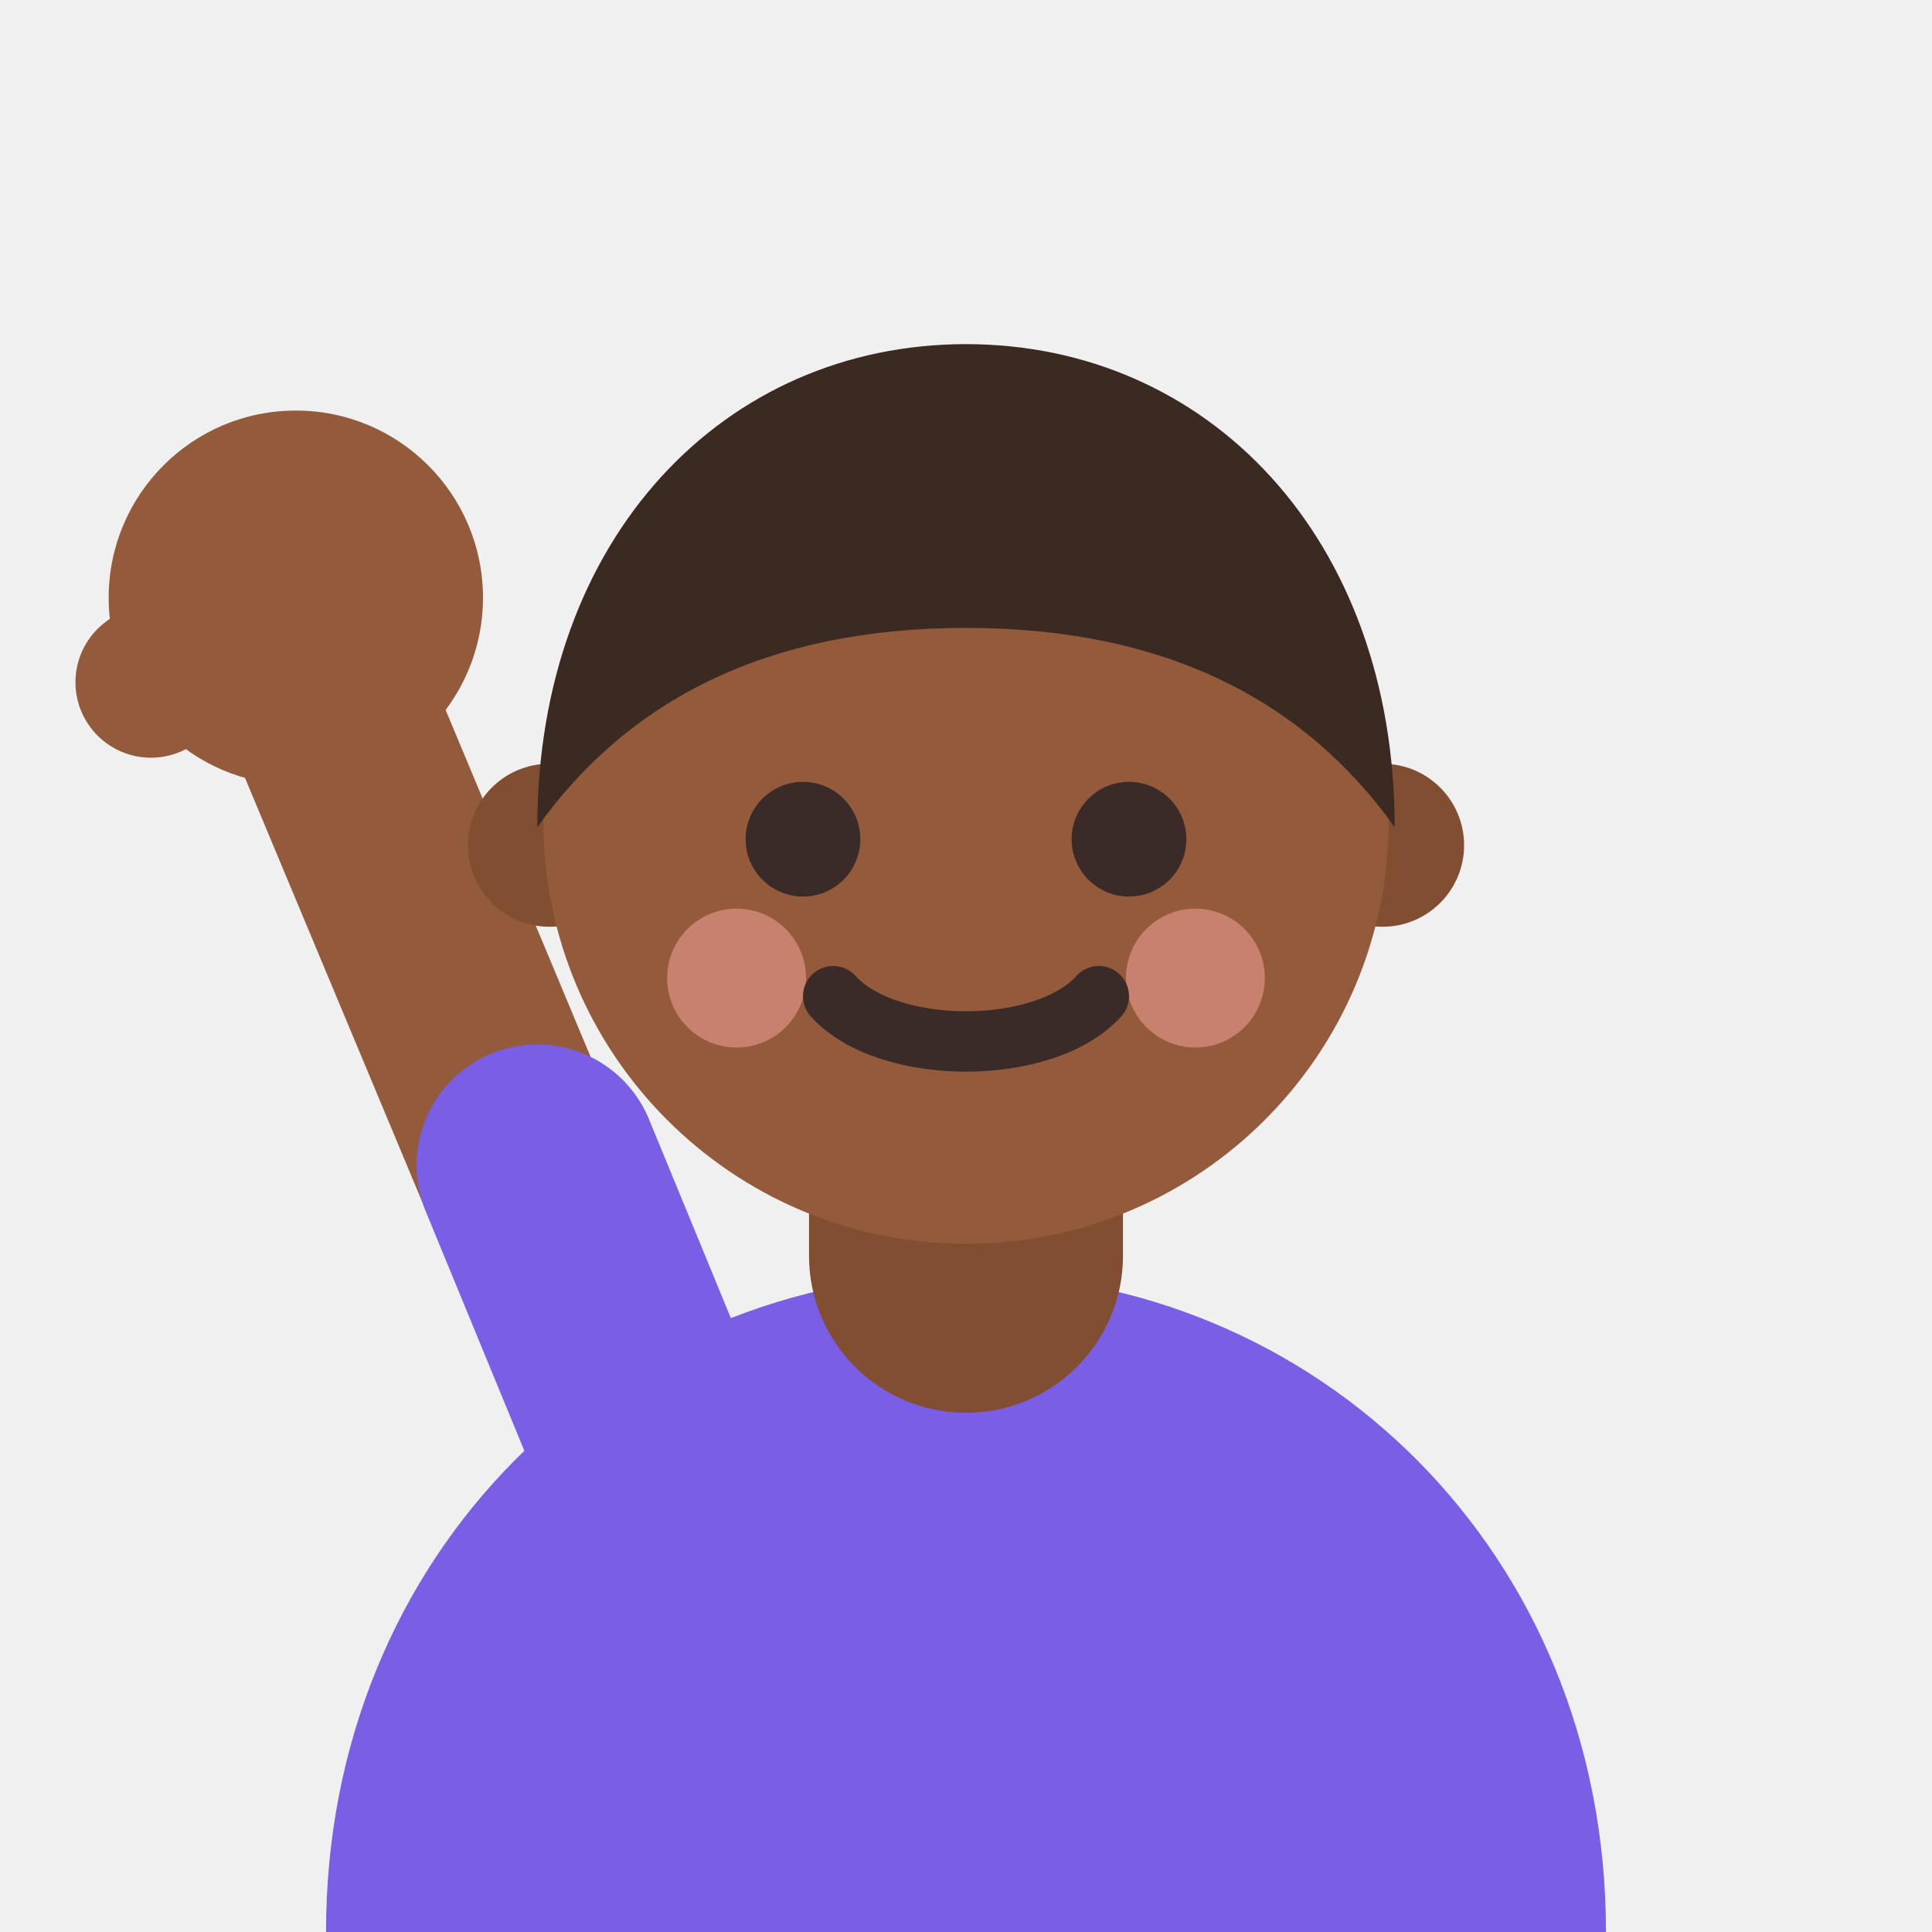
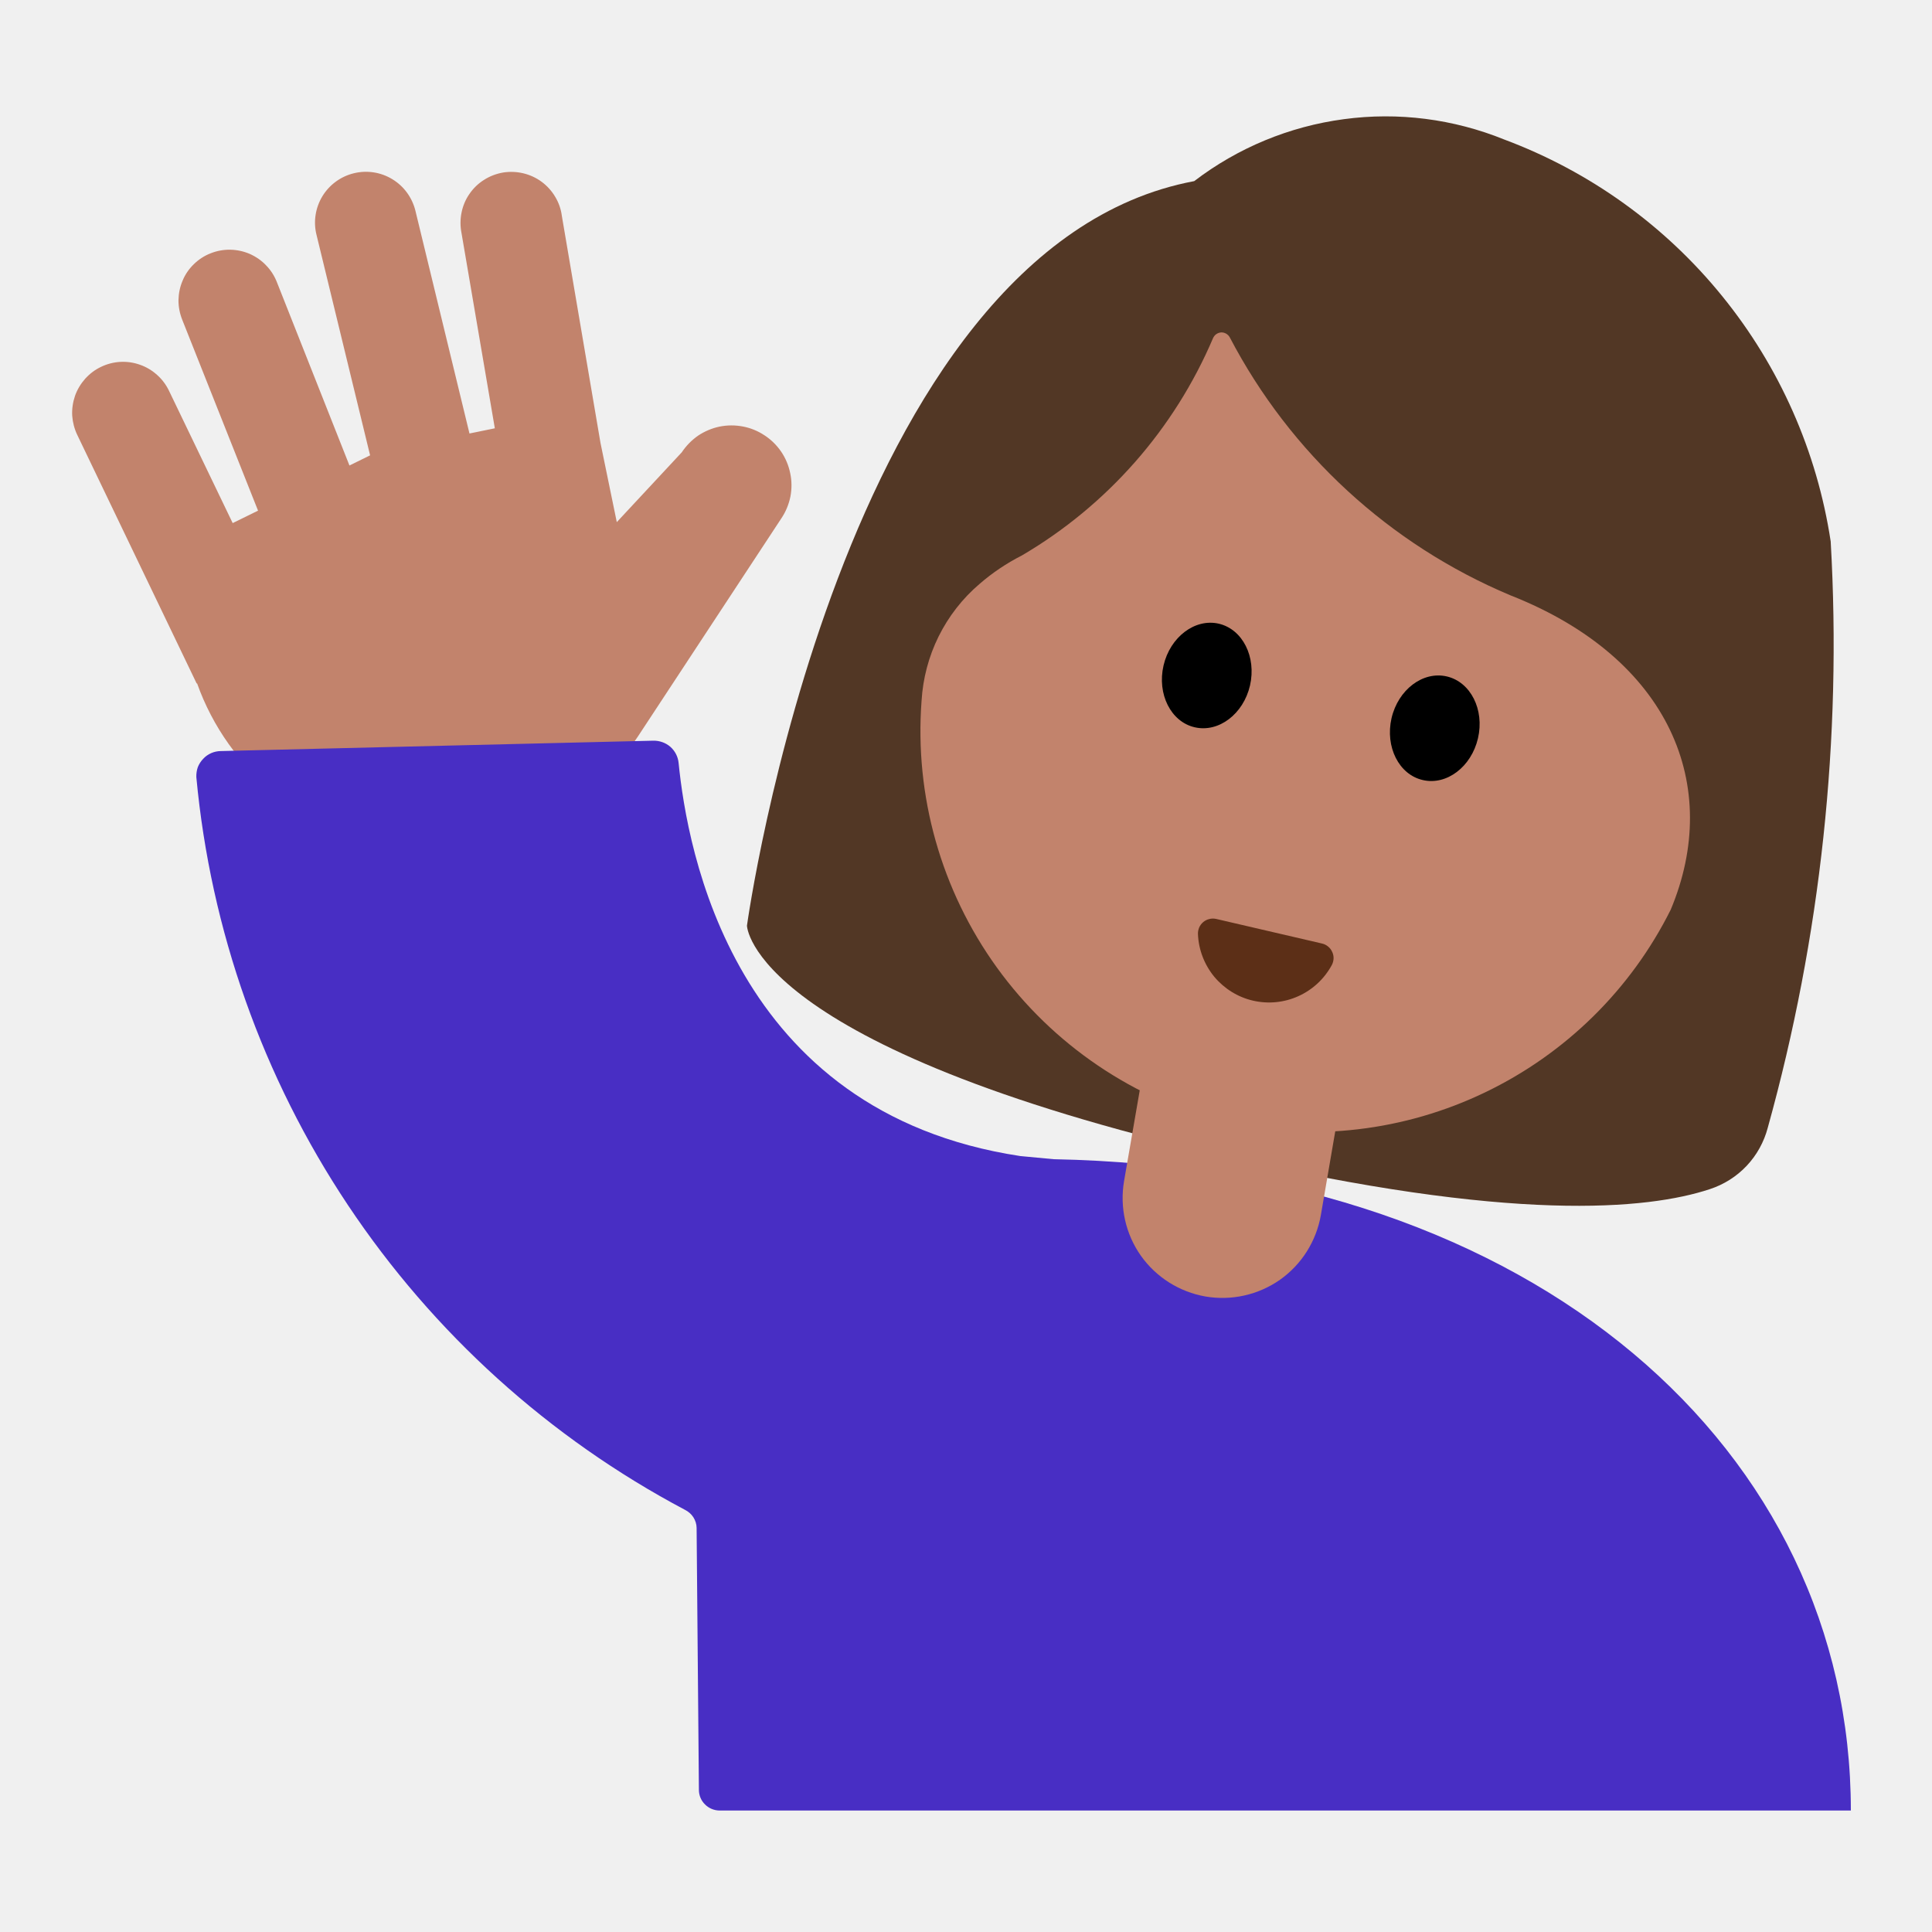
- <svg xmlns="http://www.w3.org/2000/svg" width="32" height="32" viewBox="0 0 32 32" fill="none">
-   <path d="M5.4 32c0-6.3 4.8-10.9 10.6-10.9S26.6 25.7 26.6 32Z" fill="#7B5EE6" />
-   <rect x="13.4" y="17.4" width="5.2" height="6" rx="2.6" fill="#824E31" />
-   <path d="M10.6 24 5 10.6" stroke="#935B3B" stroke-width="3.5" stroke-linecap="round" />
-   <path d="M11 24.4 8.9 19.3" stroke="#7B5EE6" stroke-width="4" stroke-linecap="round" />
-   <circle cx="9.1" cy="14" r="1.35" fill="#824E31" />
-   <circle cx="22.9" cy="14" r="1.35" fill="#824E31" />
-   <circle cx="16" cy="13.6" r="7" fill="#935B3B" />
-   <path d="M8.9 13.7C8.9 8.9 12 5.7 16 5.7s7.1 3.2 7.1 8c-1.5-2.1-3.8-3.3-7.1-3.3S10.4 11.6 8.9 13.7Z" fill="#3A2A22" />
-   <circle cx="12.2" cy="16.2" r="1.15" fill="#F4A199" opacity=".55" />
-   <circle cx="19.8" cy="16.2" r="1.15" fill="#F4A199" opacity=".55" />
-   <circle cx="13.3" cy="13.9" r="0.95" fill="#3A2B28" />
-   <circle cx="18.7" cy="13.9" r="0.95" fill="#3A2B28" />
-   <path d="M13.8 16.5c.9 1 3.5 1 4.4 0" stroke="#3A2B28" stroke-width="1" stroke-linecap="round" />
-   <circle cx="4.9" cy="9.9" r="3.1" fill="#935B3B" />
-   <circle cx="2.5" cy="11.3" r="1.25" fill="#935B3B" />
+ <svg xmlns="http://www.w3.org/2000/svg" width="16" height="16" viewBox="0 0 16 16" fill="none">
+   <g id="u1F64B_u1F3FD_u200D_u2640,gesture,hand,happy,person raising hand" clip-path="url(#clip0_80_3708)">
+     <path id="Vector" d="M6.186 7.666C6.186 7.666 6.96 2.049 9.89 1.5C10.251 1.224 10.678 1.047 11.129 0.987C11.579 0.926 12.038 0.985 12.459 1.156C13.165 1.42 13.788 1.867 14.263 2.453C14.738 3.038 15.048 3.739 15.161 4.484C15.255 6.12 15.079 7.76 14.64 9.339C14.609 9.457 14.549 9.566 14.465 9.655C14.381 9.744 14.276 9.81 14.16 9.848C13.646 10.018 12.52 10.128 10.131 9.573C6.209 8.665 6.186 7.666 6.186 7.666Z" fill="#523725" />
+     <path id="Vector_2" d="M6.331 3.605C6.277 3.569 6.216 3.544 6.152 3.532C6.088 3.52 6.023 3.52 5.959 3.533C5.896 3.546 5.835 3.572 5.781 3.608C5.728 3.645 5.682 3.692 5.646 3.746L5.108 4.324L4.973 3.668L4.653 1.788C4.646 1.732 4.627 1.678 4.598 1.63C4.569 1.581 4.531 1.539 4.485 1.505C4.44 1.472 4.388 1.448 4.333 1.435C4.278 1.422 4.221 1.42 4.165 1.429C4.109 1.439 4.056 1.459 4.008 1.49C3.96 1.52 3.919 1.56 3.887 1.607C3.855 1.653 3.833 1.706 3.822 1.762C3.811 1.817 3.811 1.874 3.822 1.93L4.098 3.547L3.888 3.59L3.44 1.744C3.413 1.636 3.345 1.542 3.249 1.484C3.154 1.426 3.039 1.408 2.93 1.435C2.822 1.461 2.728 1.53 2.67 1.625C2.612 1.721 2.594 1.836 2.621 1.944L3.065 3.771L2.894 3.855L2.294 2.339C2.274 2.287 2.244 2.239 2.205 2.199C2.167 2.158 2.12 2.126 2.069 2.103C2.018 2.081 1.963 2.069 1.907 2.068C1.852 2.067 1.796 2.077 1.744 2.098C1.692 2.118 1.645 2.149 1.605 2.188C1.565 2.227 1.533 2.273 1.512 2.325C1.49 2.376 1.479 2.431 1.478 2.487C1.478 2.543 1.489 2.598 1.51 2.65L2.137 4.229L1.927 4.332L1.4 3.237C1.376 3.187 1.343 3.142 1.301 3.105C1.26 3.068 1.212 3.039 1.16 3.021C1.107 3.002 1.052 2.994 0.996 2.997C0.941 3 0.887 3.014 0.837 3.038C0.786 3.062 0.742 3.096 0.705 3.137C0.668 3.179 0.639 3.227 0.621 3.279C0.603 3.332 0.595 3.387 0.598 3.443C0.602 3.498 0.616 3.552 0.64 3.602L1.629 5.661L1.632 5.659C1.76 6.019 1.986 6.336 2.284 6.574C2.583 6.813 2.942 6.964 3.321 7.009C3.701 7.055 4.085 6.994 4.432 6.833C4.778 6.672 5.073 6.418 5.283 6.099L6.472 4.291C6.508 4.237 6.533 4.176 6.546 4.112C6.558 4.048 6.558 3.982 6.544 3.918C6.531 3.855 6.506 3.794 6.469 3.74C6.432 3.686 6.385 3.64 6.331 3.605Z" fill="#C2836C" />
+     <path id="Vector_3" d="M5.673 12.504C4.548 11.908 3.589 11.041 2.882 9.981C2.176 8.922 1.744 7.703 1.626 6.436C1.625 6.408 1.629 6.38 1.638 6.354C1.648 6.328 1.663 6.305 1.682 6.285C1.701 6.264 1.724 6.248 1.749 6.237C1.774 6.226 1.802 6.22 1.829 6.22L5.41 6.134C5.462 6.133 5.513 6.151 5.552 6.185C5.591 6.22 5.615 6.267 5.62 6.319C5.691 7.028 6.063 9.212 8.45 9.574L8.726 9.6C12.719 9.677 15.328 12.012 15.328 14.994H5.96C5.915 14.994 5.871 14.976 5.839 14.944C5.806 14.912 5.788 14.868 5.788 14.823L5.769 12.654C5.769 12.623 5.759 12.592 5.742 12.565C5.725 12.539 5.701 12.518 5.673 12.504Z" fill="#482EC4" />
+     <path id="Vector_4" d="M9.458 8.919L11.087 9.2L10.939 10.062C10.901 10.279 10.78 10.471 10.601 10.598C10.421 10.724 10.199 10.774 9.983 10.737C9.767 10.699 9.575 10.578 9.448 10.399C9.322 10.22 9.272 9.998 9.309 9.781L9.458 8.919Z" fill="#C2836C" />
+     <path id="Vector_5" d="M12.508 4.93C11.508 4.51 10.686 3.754 10.184 2.793C10.177 2.78 10.166 2.77 10.154 2.763C10.141 2.756 10.127 2.752 10.113 2.753C10.098 2.754 10.085 2.759 10.073 2.767C10.061 2.775 10.052 2.787 10.046 2.8C9.725 3.554 9.17 4.185 8.463 4.6C8.337 4.664 8.219 4.743 8.112 4.836C7.971 4.956 7.856 5.104 7.773 5.271C7.691 5.437 7.643 5.618 7.632 5.804C7.573 6.591 7.794 7.373 8.256 8.013C8.718 8.652 9.391 9.108 10.156 9.3C10.878 9.456 11.632 9.367 12.298 9.047C12.965 8.727 13.506 8.195 13.836 7.534C14.265 6.511 13.832 5.451 12.508 4.93Z" fill="#C2836C" />
+     <path id="Vector_6" d="M10.352 5.677C10.406 5.44 10.291 5.211 10.093 5.165C9.896 5.12 9.691 5.275 9.636 5.511C9.581 5.748 9.697 5.978 9.894 6.023C10.092 6.069 10.297 5.914 10.352 5.677Z" fill="black" />
+     <path id="Vector_7" d="M12.24 6.114C12.295 5.877 12.179 5.648 11.982 5.602C11.784 5.556 11.579 5.711 11.524 5.948C11.47 6.185 11.585 6.415 11.783 6.46C11.98 6.506 12.185 6.351 12.24 6.114Z" fill="black" />
+     <path id="Vector_8" d="M10.949 7.814C10.967 7.818 10.985 7.827 10.999 7.839C11.014 7.851 11.025 7.866 11.033 7.884C11.041 7.901 11.045 7.92 11.044 7.939C11.043 7.958 11.038 7.976 11.029 7.993C10.967 8.107 10.87 8.197 10.752 8.25C10.635 8.303 10.503 8.316 10.377 8.287C10.251 8.258 10.139 8.188 10.056 8.089C9.974 7.989 9.926 7.865 9.921 7.736C9.92 7.717 9.924 7.699 9.931 7.681C9.939 7.664 9.95 7.648 9.965 7.636C9.979 7.624 9.997 7.615 10.015 7.611C10.033 7.606 10.053 7.606 10.071 7.61L10.949 7.814Z" fill="#5C2F17" />
+   </g>
+   <defs>
+     <clipPath id="clip0_80_3708">
+       <rect width="16" height="16" fill="white" />
+     </clipPath>
+   </defs>
</svg>
